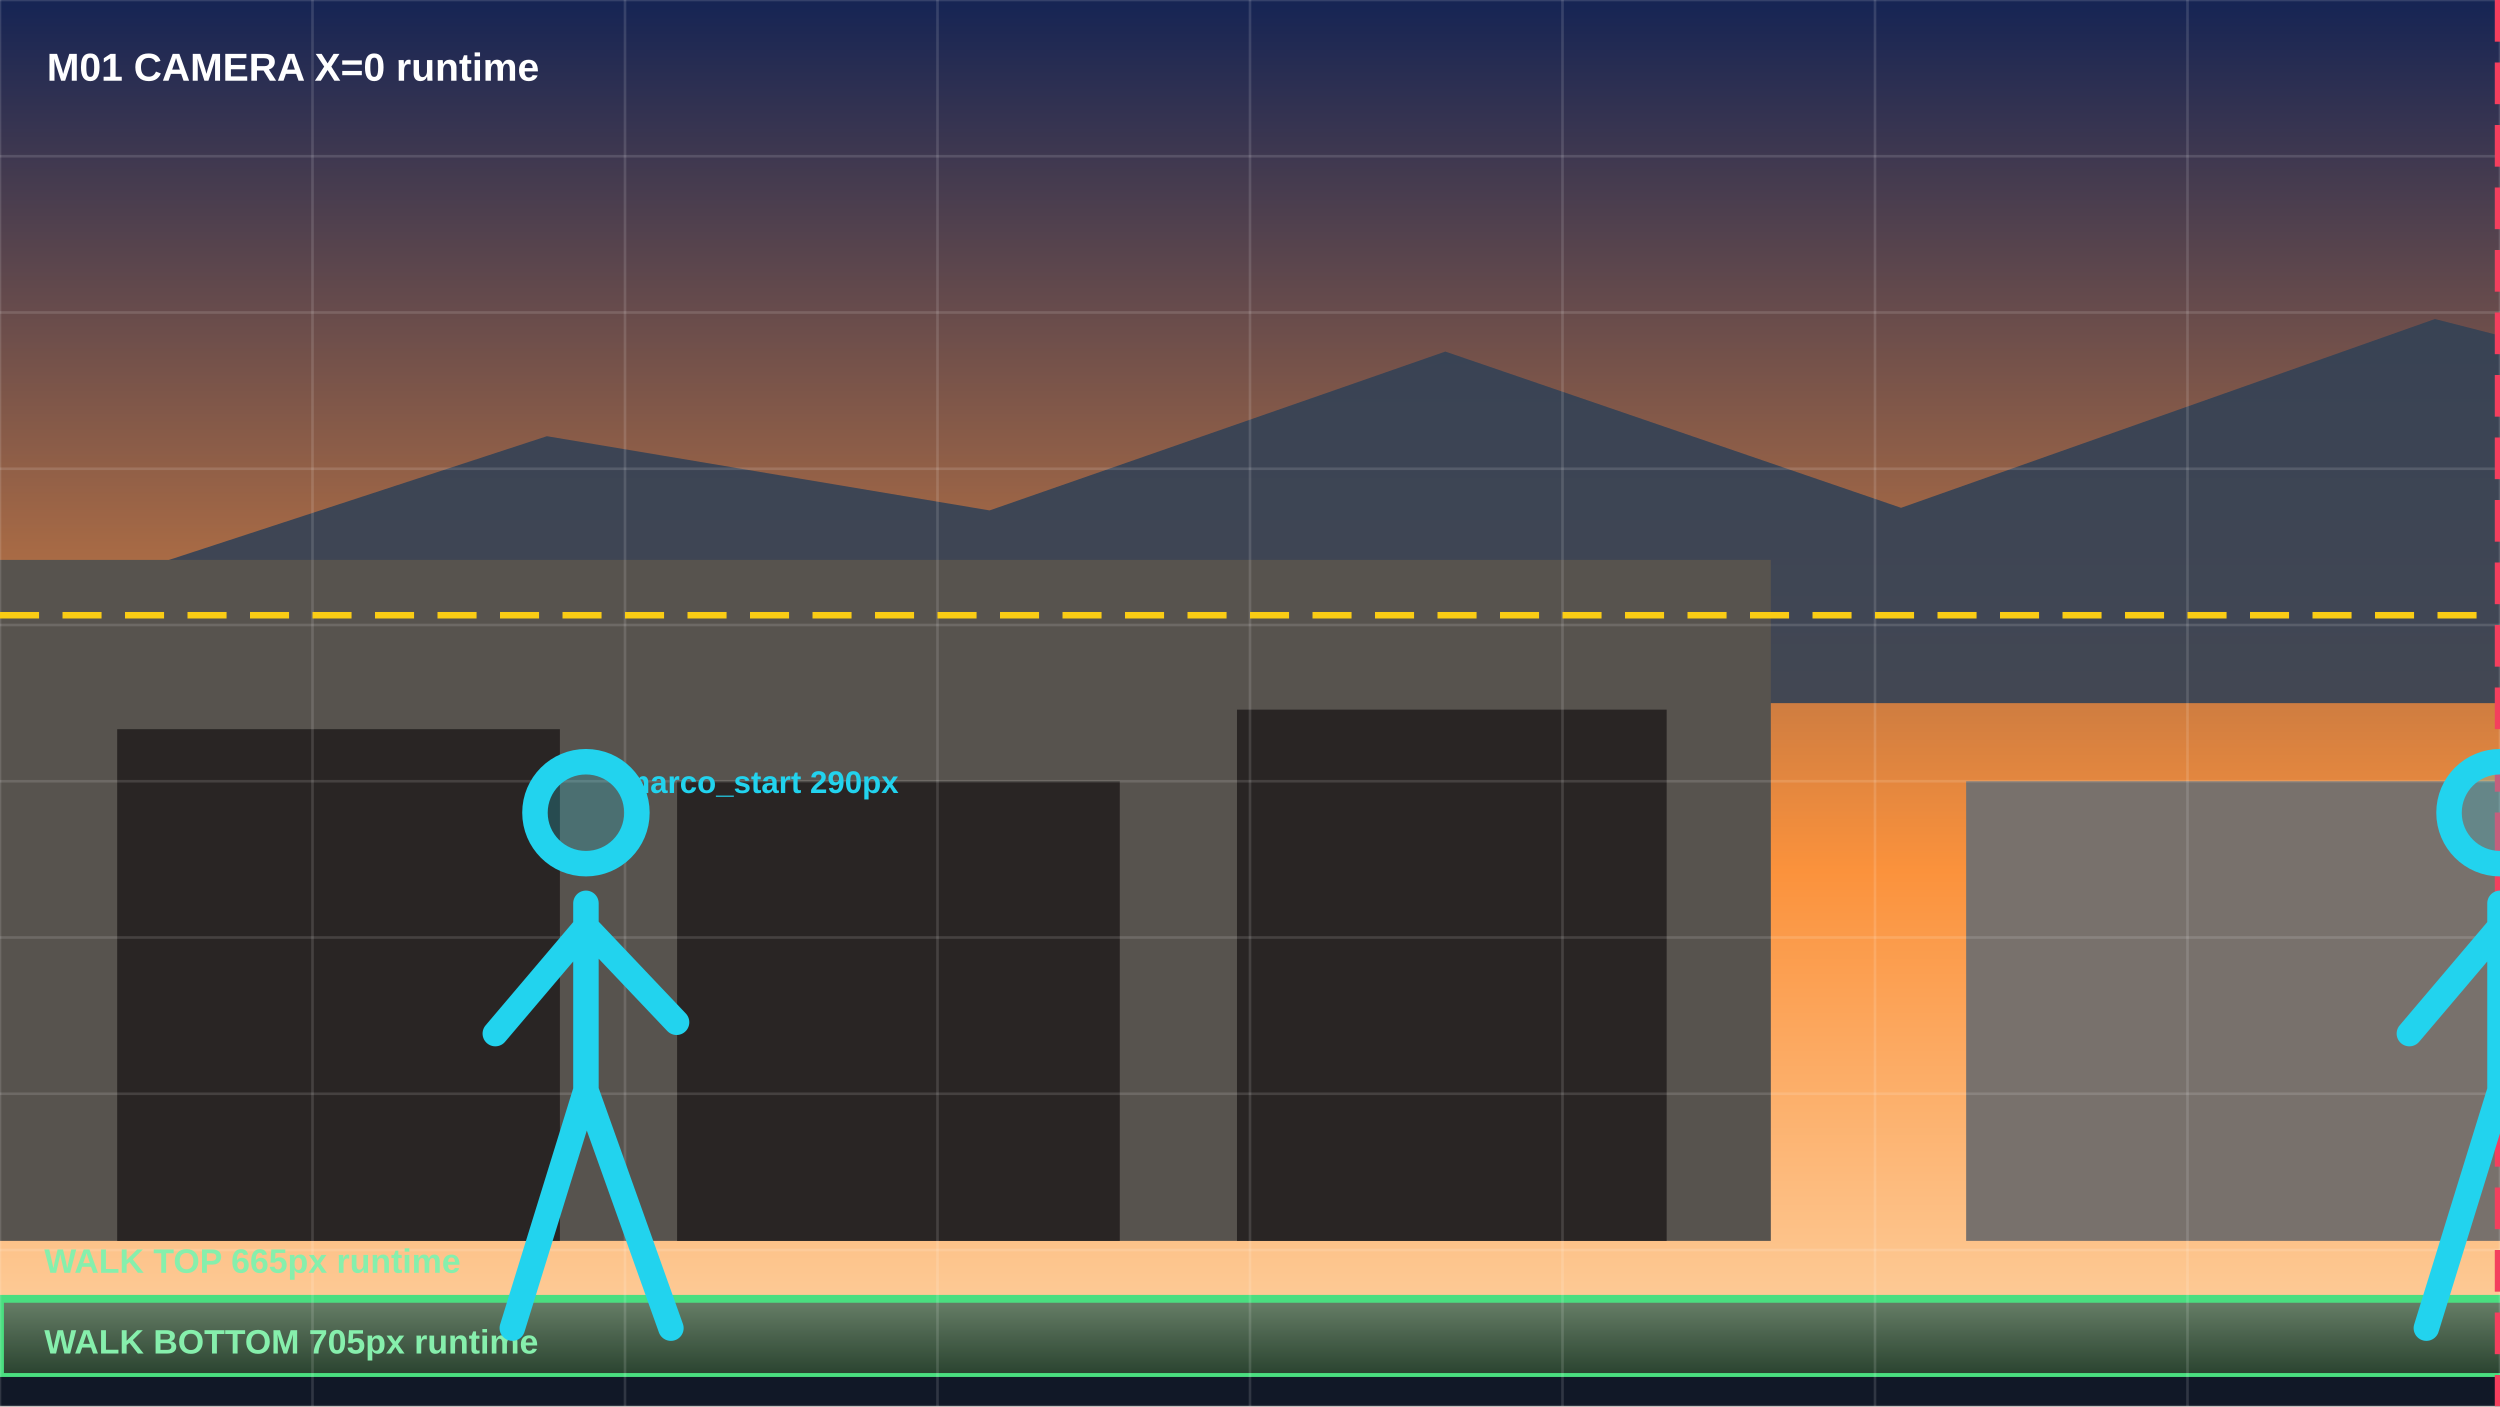
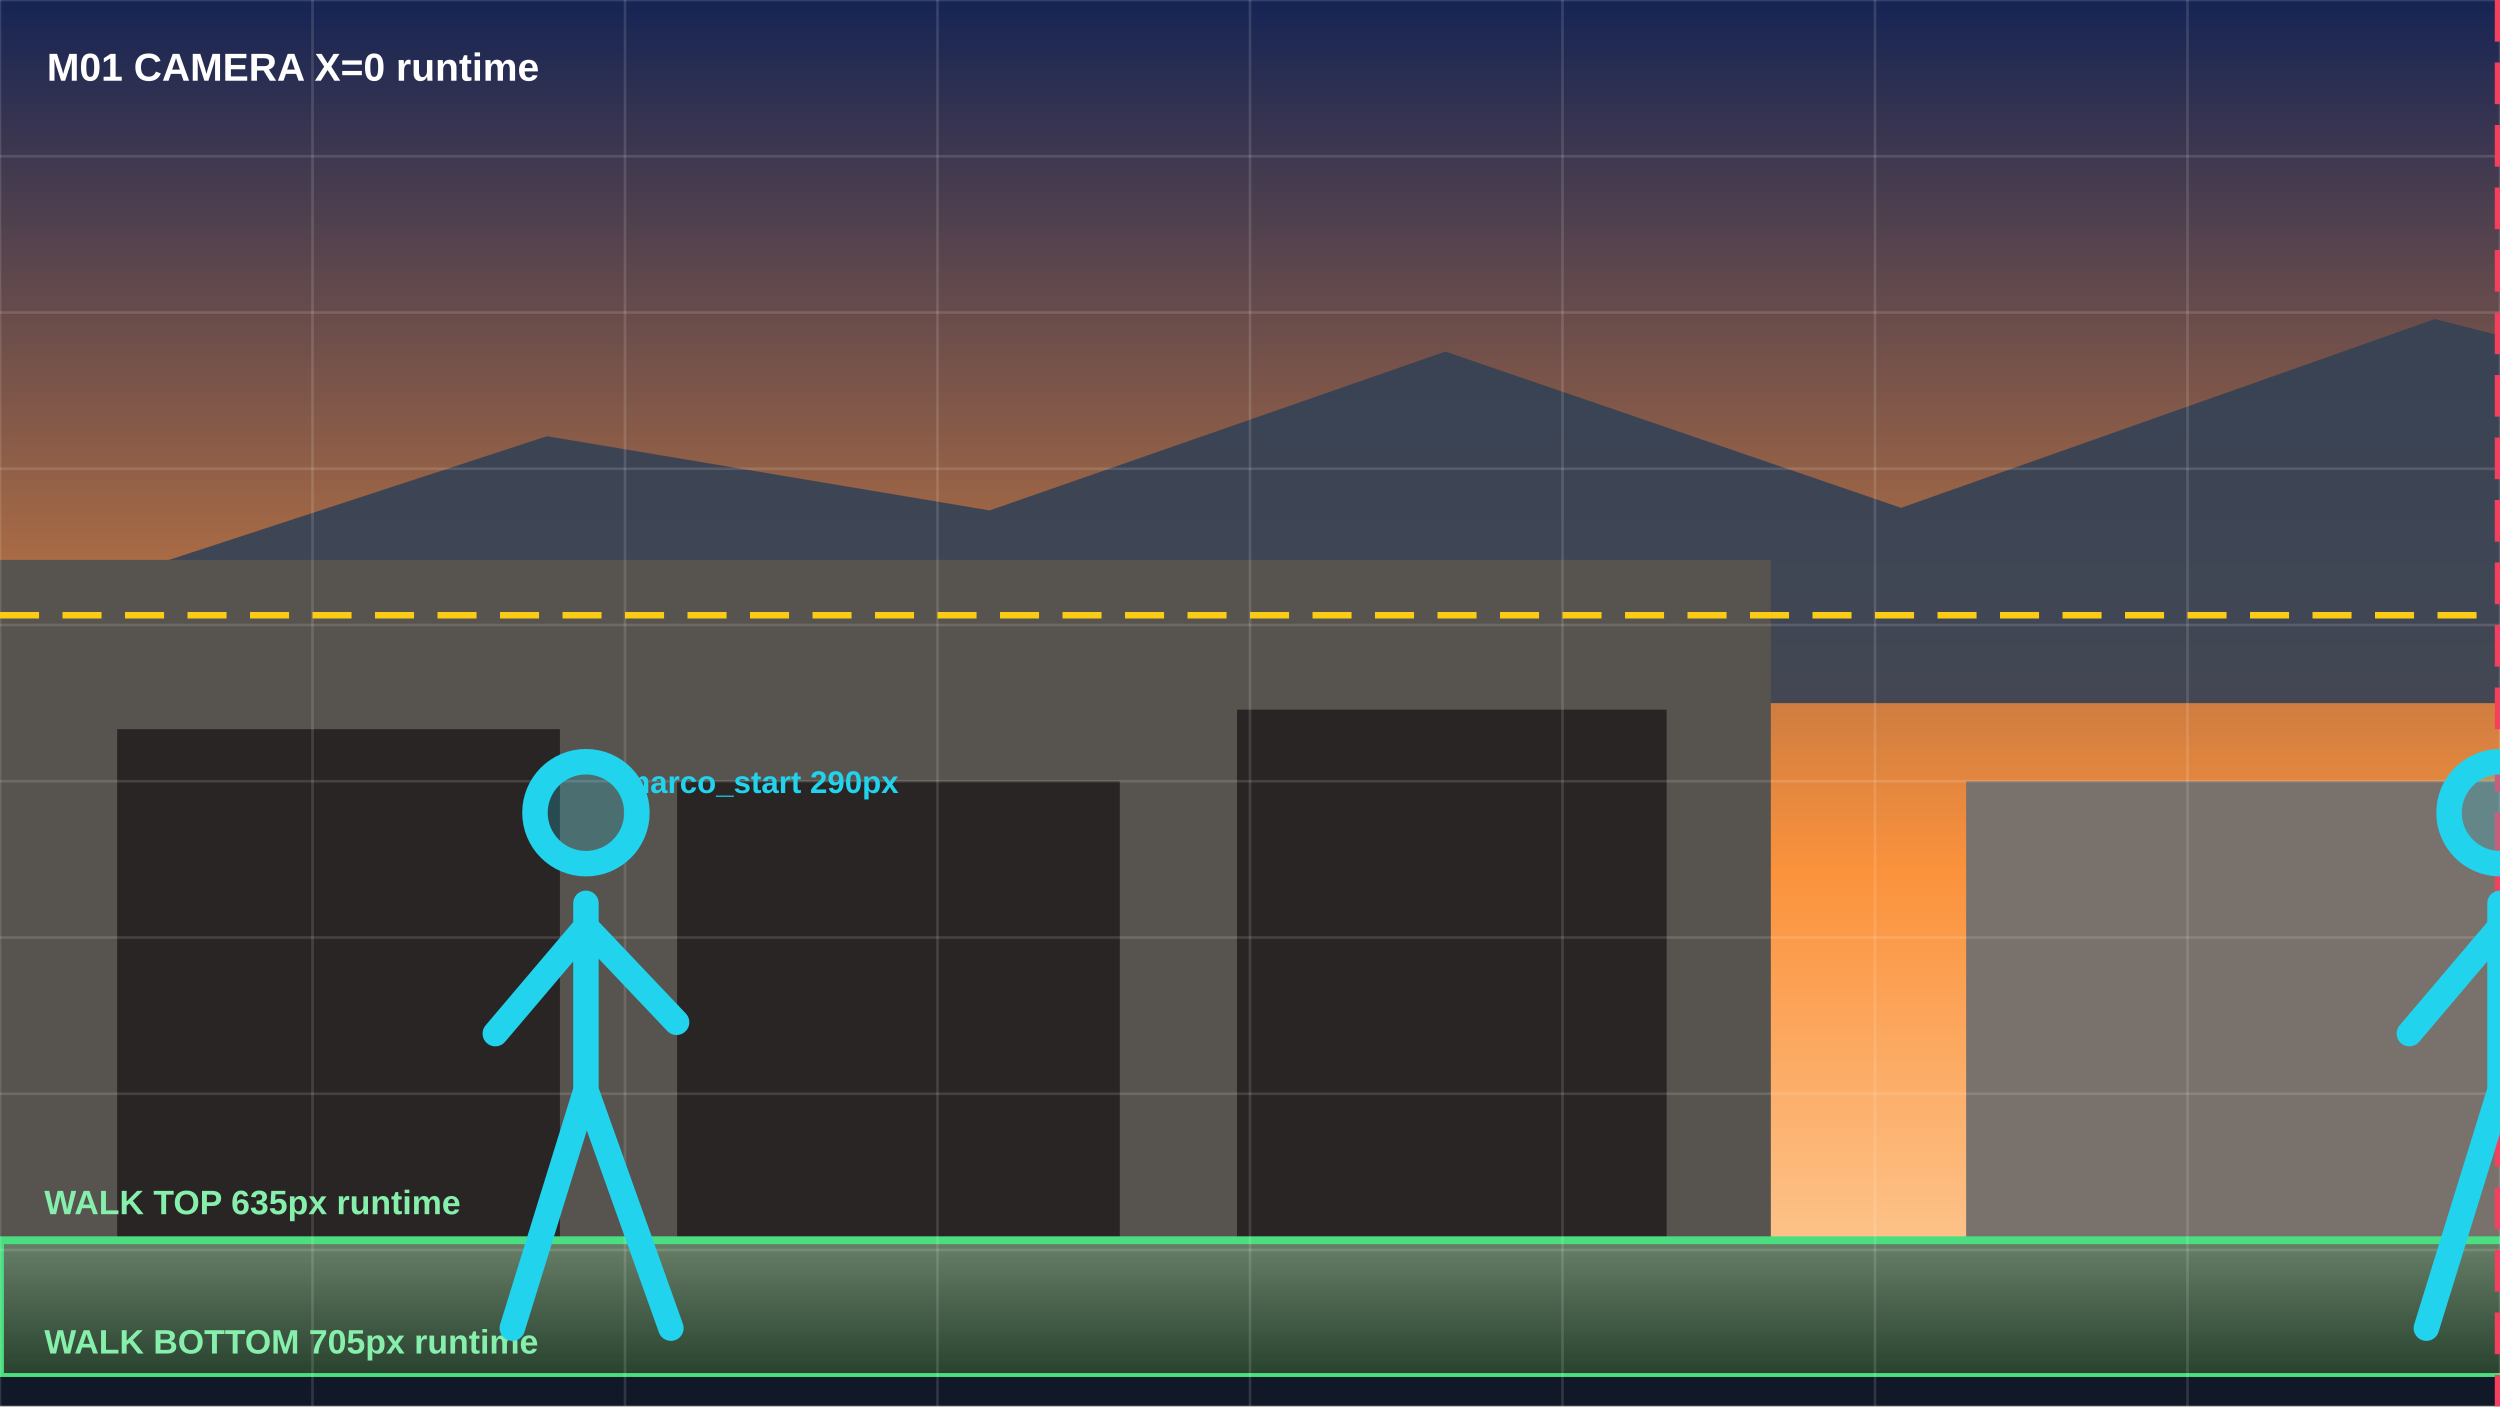
<svg xmlns="http://www.w3.org/2000/svg" width="1280" height="720" viewBox="0 0 1920 1080" role="img" aria-label="M01 deterministic greybox">
  <defs>
    <linearGradient id="sky" x1="0" y1="0" x2="0" y2="1">
      <stop offset="0" stop-color="#172554" />
      <stop offset="0.62" stop-color="#fb923c" />
      <stop offset="1" stop-color="#fed7aa" />
    </linearGradient>
    <linearGradient id="ground" x1="0" y1="0" x2="0" y2="1">
      <stop offset="0" stop-color="#78716c" />
      <stop offset="1" stop-color="#292524" />
    </linearGradient>
  </defs>
  <rect width="3840" height="1080" fill="url(#sky)" />
  <path d="M0 472.5 L420 335 L760 392 L1110 270 L1460 390 L1870 245 L2320 360 L2740 230 L3210 350 L3550 275 L3840 365 L3840 540 L0 540Z" fill="#334155" opacity="0.9" />
  <g fill="#475569" opacity="0">
    <rect x="0" y="390" width="340" height="190" />
    <rect x="365" y="420" width="300" height="160" />
    <rect x="700" y="370" width="420" height="210" />
    <rect x="1160" y="410" width="330" height="170" />
    <rect x="1530" y="350" width="380" height="230" />
    <rect x="1950" y="400" width="320" height="180" />
    <rect x="2310" y="365" width="410" height="215" />
    <rect x="2760" y="410" width="300" height="170" />
    <rect x="3100" y="345" width="390" height="235" />
    <rect x="3530" y="395" width="310" height="185" />
  </g>
  <g opacity="0">
-     <rect x="0" y="540" width="1140" height="457.5" fill="#57534e" />
+     <rect x="0" y="540" width="1140" height="412.5" fill="#57534e" />
    <rect x="0" y="540" width="1140" height="42" fill="#1c1917" />
    <g fill="#1c1917">
-       <rect x="110" y="600" width="260" height="397.5" />
-       <rect x="440" y="600" width="260" height="397.5" />
-       <rect x="770" y="600" width="260" height="397.5" />
+       <rect x="110" y="600" width="260" height="352.5" />
+       <rect x="440" y="600" width="260" height="352.5" />
+       <rect x="770" y="600" width="260" height="352.5" />
    </g>
    <g fill="#a8a29e">
-       <rect x="80" y="580" width="38" height="417.5" />
-       <rect x="370" y="580" width="38" height="417.5" />
-       <rect x="700" y="580" width="38" height="417.5" />
-       <rect x="1030" y="580" width="42" height="417.5" />
+       <rect x="80" y="580" width="38" height="372.5" />
+       <rect x="370" y="580" width="38" height="372.5" />
+       <rect x="700" y="580" width="38" height="372.5" />
+       <rect x="1030" y="580" width="42" height="372.5" />
    </g>
-     <rect x="2130" y="510" width="1710" height="487.5" fill="#57534e" />
+     <rect x="2130" y="510" width="1710" height="442.5" fill="#57534e" />
    <rect x="2130" y="510" width="1710" height="42" fill="#1c1917" />
    <g fill="#1c1917">
-       <rect x="2240" y="610" width="350" height="387.5" />
-       <rect x="2680" y="610" width="350" height="387.5" />
-       <rect x="3120" y="610" width="350" height="387.5" />
-       <rect x="3560" y="610" width="230" height="387.5" />
+       <rect x="2240" y="610" width="350" height="342.5" />
+       <rect x="2680" y="610" width="350" height="342.5" />
+       <rect x="3120" y="610" width="350" height="342.5" />
+       <rect x="3560" y="610" width="230" height="342.5" />
    </g>
    <g fill="#a8a29e">
-       <rect x="2180" y="570" width="44" height="427.5" />
-       <rect x="2600" y="570" width="44" height="427.5" />
-       <rect x="3040" y="570" width="44" height="427.5" />
-       <rect x="3480" y="570" width="44" height="427.5" />
-       <rect x="3790" y="570" width="44" height="427.5" />
+       <rect x="2180" y="570" width="44" height="382.5" />
+       <rect x="2600" y="570" width="44" height="382.5" />
+       <rect x="3040" y="570" width="44" height="382.5" />
+       <rect x="3480" y="570" width="44" height="382.5" />
+       <rect x="3790" y="570" width="44" height="382.5" />
    </g>
  </g>
  <rect x="0" y="430" width="1360" height="523" fill="#57534e" opacity="1" />
  <rect x="90" y="560" width="340" height="393" fill="#292524" opacity="1" />
  <rect x="520" y="600" width="340" height="353" fill="#292524" opacity="1" />
  <rect x="950" y="545" width="330" height="408" fill="#292524" opacity="1" />
  <rect x="1510" y="600" width="720" height="353" fill="#78716c" opacity="1" />
  <rect x="2380" y="455" width="1460" height="498" fill="#57534e" opacity="1" />
  <rect x="2530" y="560" width="360" height="393" fill="#292524" opacity="1" />
  <rect x="2990" y="600" width="360" height="353" fill="#292524" opacity="1" />
  <rect x="3450" y="535" width="300" height="418" fill="#292524" opacity="1" />
-   <rect x="0" y="997.5" width="3840" height="60" fill="url(#ground)" />
-   <rect x="0" y="997.5" width="3840" height="60" fill="#22c55e" fill-opacity="0.18" stroke="#4ade80" stroke-width="6" />
+   <rect x="0" y="952.5" width="3840" height="105" fill="url(#ground)" />
+   <rect x="0" y="952.5" width="3840" height="105" fill="#22c55e" fill-opacity="0.18" stroke="#4ade80" stroke-width="6" />
  <rect x="0" y="1057.5" width="3840" height="22.5" fill="#111827" />
  <g stroke="#ffffff" stroke-opacity="0.13" stroke-width="2">
    <line x1="0" y1="0" x2="0" y2="1080" />
    <line x1="240" y1="0" x2="240" y2="1080" />
    <line x1="480" y1="0" x2="480" y2="1080" />
    <line x1="720" y1="0" x2="720" y2="1080" />
    <line x1="960" y1="0" x2="960" y2="1080" />
    <line x1="1200" y1="0" x2="1200" y2="1080" />
    <line x1="1440" y1="0" x2="1440" y2="1080" />
    <line x1="1680" y1="0" x2="1680" y2="1080" />
    <line x1="1920" y1="0" x2="1920" y2="1080" />
    <line x1="2160" y1="0" x2="2160" y2="1080" />
    <line x1="2400" y1="0" x2="2400" y2="1080" />
    <line x1="2640" y1="0" x2="2640" y2="1080" />
    <line x1="2880" y1="0" x2="2880" y2="1080" />
    <line x1="3120" y1="0" x2="3120" y2="1080" />
    <line x1="3360" y1="0" x2="3360" y2="1080" />
    <line x1="3600" y1="0" x2="3600" y2="1080" />
    <line x1="3840" y1="0" x2="3840" y2="1080" />
    <line x1="0" y1="0" x2="3840" y2="0" />
    <line x1="0" y1="120" x2="3840" y2="120" />
    <line x1="0" y1="240" x2="3840" y2="240" />
    <line x1="0" y1="360" x2="3840" y2="360" />
    <line x1="0" y1="480" x2="3840" y2="480" />
    <line x1="0" y1="600" x2="3840" y2="600" />
    <line x1="0" y1="720" x2="3840" y2="720" />
    <line x1="0" y1="840" x2="3840" y2="840" />
    <line x1="0" y1="960" x2="3840" y2="960" />
    <line x1="0" y1="1080" x2="3840" y2="1080" />
  </g>
  <line x1="0" y1="472.5" x2="3840" y2="472.5" stroke="#facc15" stroke-width="5" stroke-dasharray="30 18" />
  <line x1="1920" y1="0" x2="1920" y2="1080" stroke="#f43f5e" stroke-width="8" stroke-dasharray="32 16" />
-   <text x="34" y="977.5" fill="#86efac" font-family="Arial,sans-serif" font-size="26" font-weight="700">WALK TOP 665px runtime</text>
+   <text x="34" y="932.5" fill="#86efac" font-family="Arial,sans-serif" font-size="26" font-weight="700">WALK TOP 635px runtime</text>
  <text x="34" y="1039.5" fill="#86efac" font-family="Arial,sans-serif" font-size="26" font-weight="700">WALK BOTTOM 705px runtime</text>
  <text x="1948" y="104" fill="#fb7185" font-family="Arial,sans-serif" font-size="28" font-weight="700">SCREEN 2 / camera max</text>
  <g aria-label="marco_start" fill="none" stroke="#22d3ee" stroke-width="19.575" stroke-linecap="round" stroke-linejoin="round">
    <circle cx="450" cy="624.15" r="39.15" fill="#22d3ee" fill-opacity="0.22" />
    <path d="M 450 693.75 L 450 837.3 M 450 711.75 L 380.4 793.8 M 450 711.75 L 519.6 785.1 M 450 837.3 L 393.45 1020 M 450 837.3 L 515.25 1020" />
  </g>
  <text x="478" y="609" fill="#22d3ee" font-family="Arial,sans-serif" font-size="24" font-weight="700">marco_start 290px</text>
  <g aria-label="marco_mid" fill="none" stroke="#22d3ee" stroke-width="19.575" stroke-linecap="round" stroke-linejoin="round">
    <circle cx="1920" cy="624.15" r="39.15" fill="#22d3ee" fill-opacity="0.22" />
    <path d="M 1920 693.75 L 1920 837.3 M 1920 711.75 L 1850.4 793.8 M 1920 711.75 L 1989.6 785.1 M 1920 837.3 L 1863.45 1020 M 1920 837.3 L 1985.25 1020" />
  </g>
  <text x="1948" y="609" fill="#22d3ee" font-family="Arial,sans-serif" font-size="24" font-weight="700">marco_mid 290px</text>
  <g aria-label="talebano_end" fill="none" stroke="#f97316" stroke-width="21.465" stroke-linecap="round" stroke-linejoin="round">
    <circle cx="3360" cy="585.93" r="42.93" fill="#f97316" fill-opacity="0.22" />
    <path d="M 3360 662.25 L 3360 819.66 M 3360 680.25 L 3283.68 771.96 M 3360 680.25 L 3436.32 762.42 M 3360 819.66 L 3297.99 1020 M 3360 819.66 L 3431.55 1020" />
  </g>
  <text x="3388" y="567" fill="#f97316" font-family="Arial,sans-serif" font-size="24" font-weight="700">talebano_end 318px</text>
  <text x="36" y="62" fill="#fff" font-family="Arial,sans-serif" font-size="30" font-weight="700">M01 CAMERA X=0 runtime</text>
</svg>
